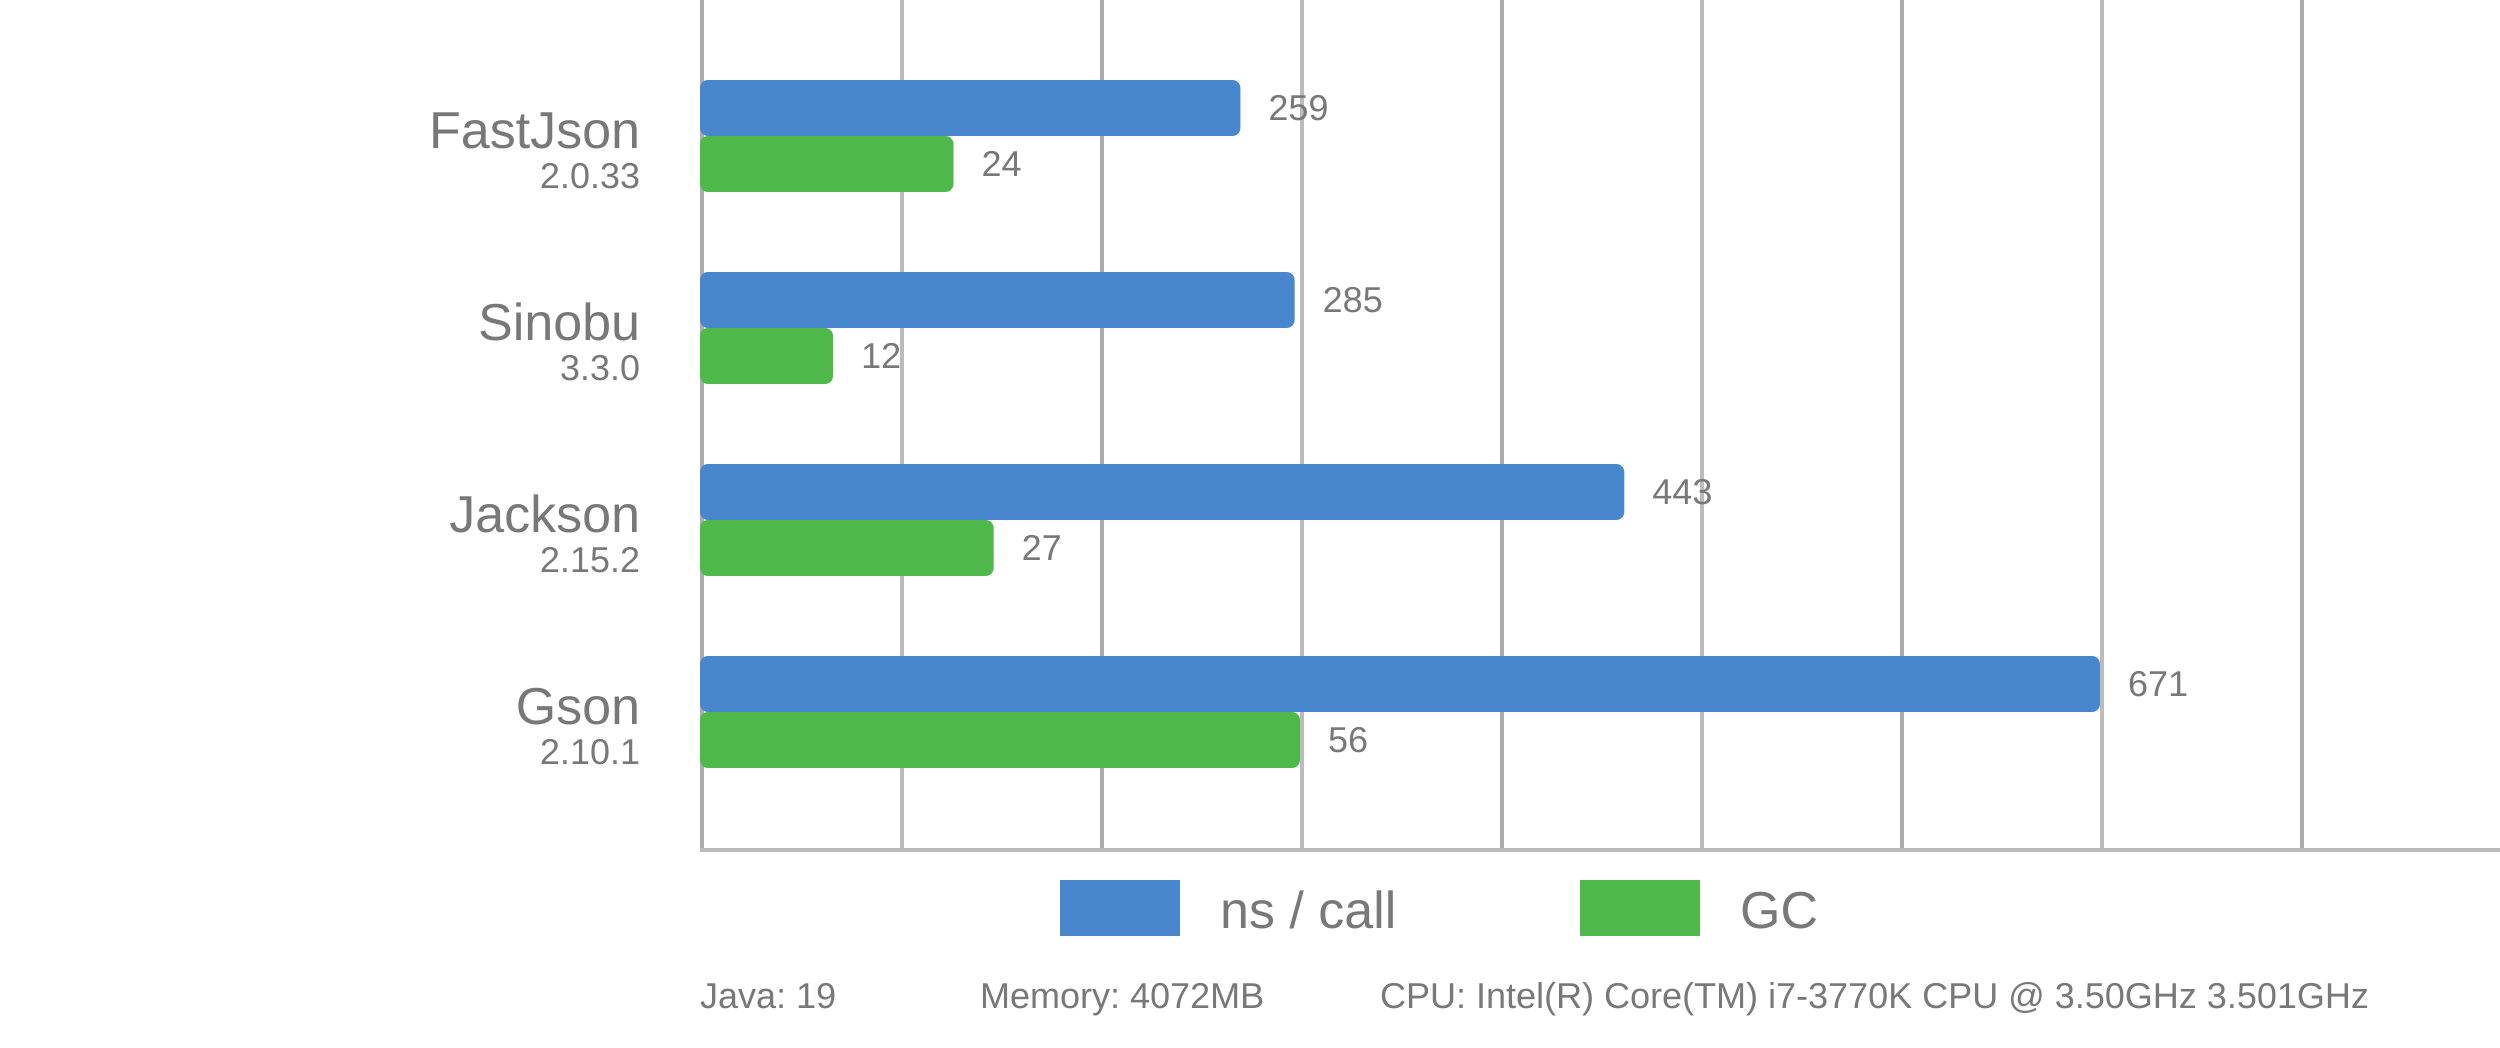
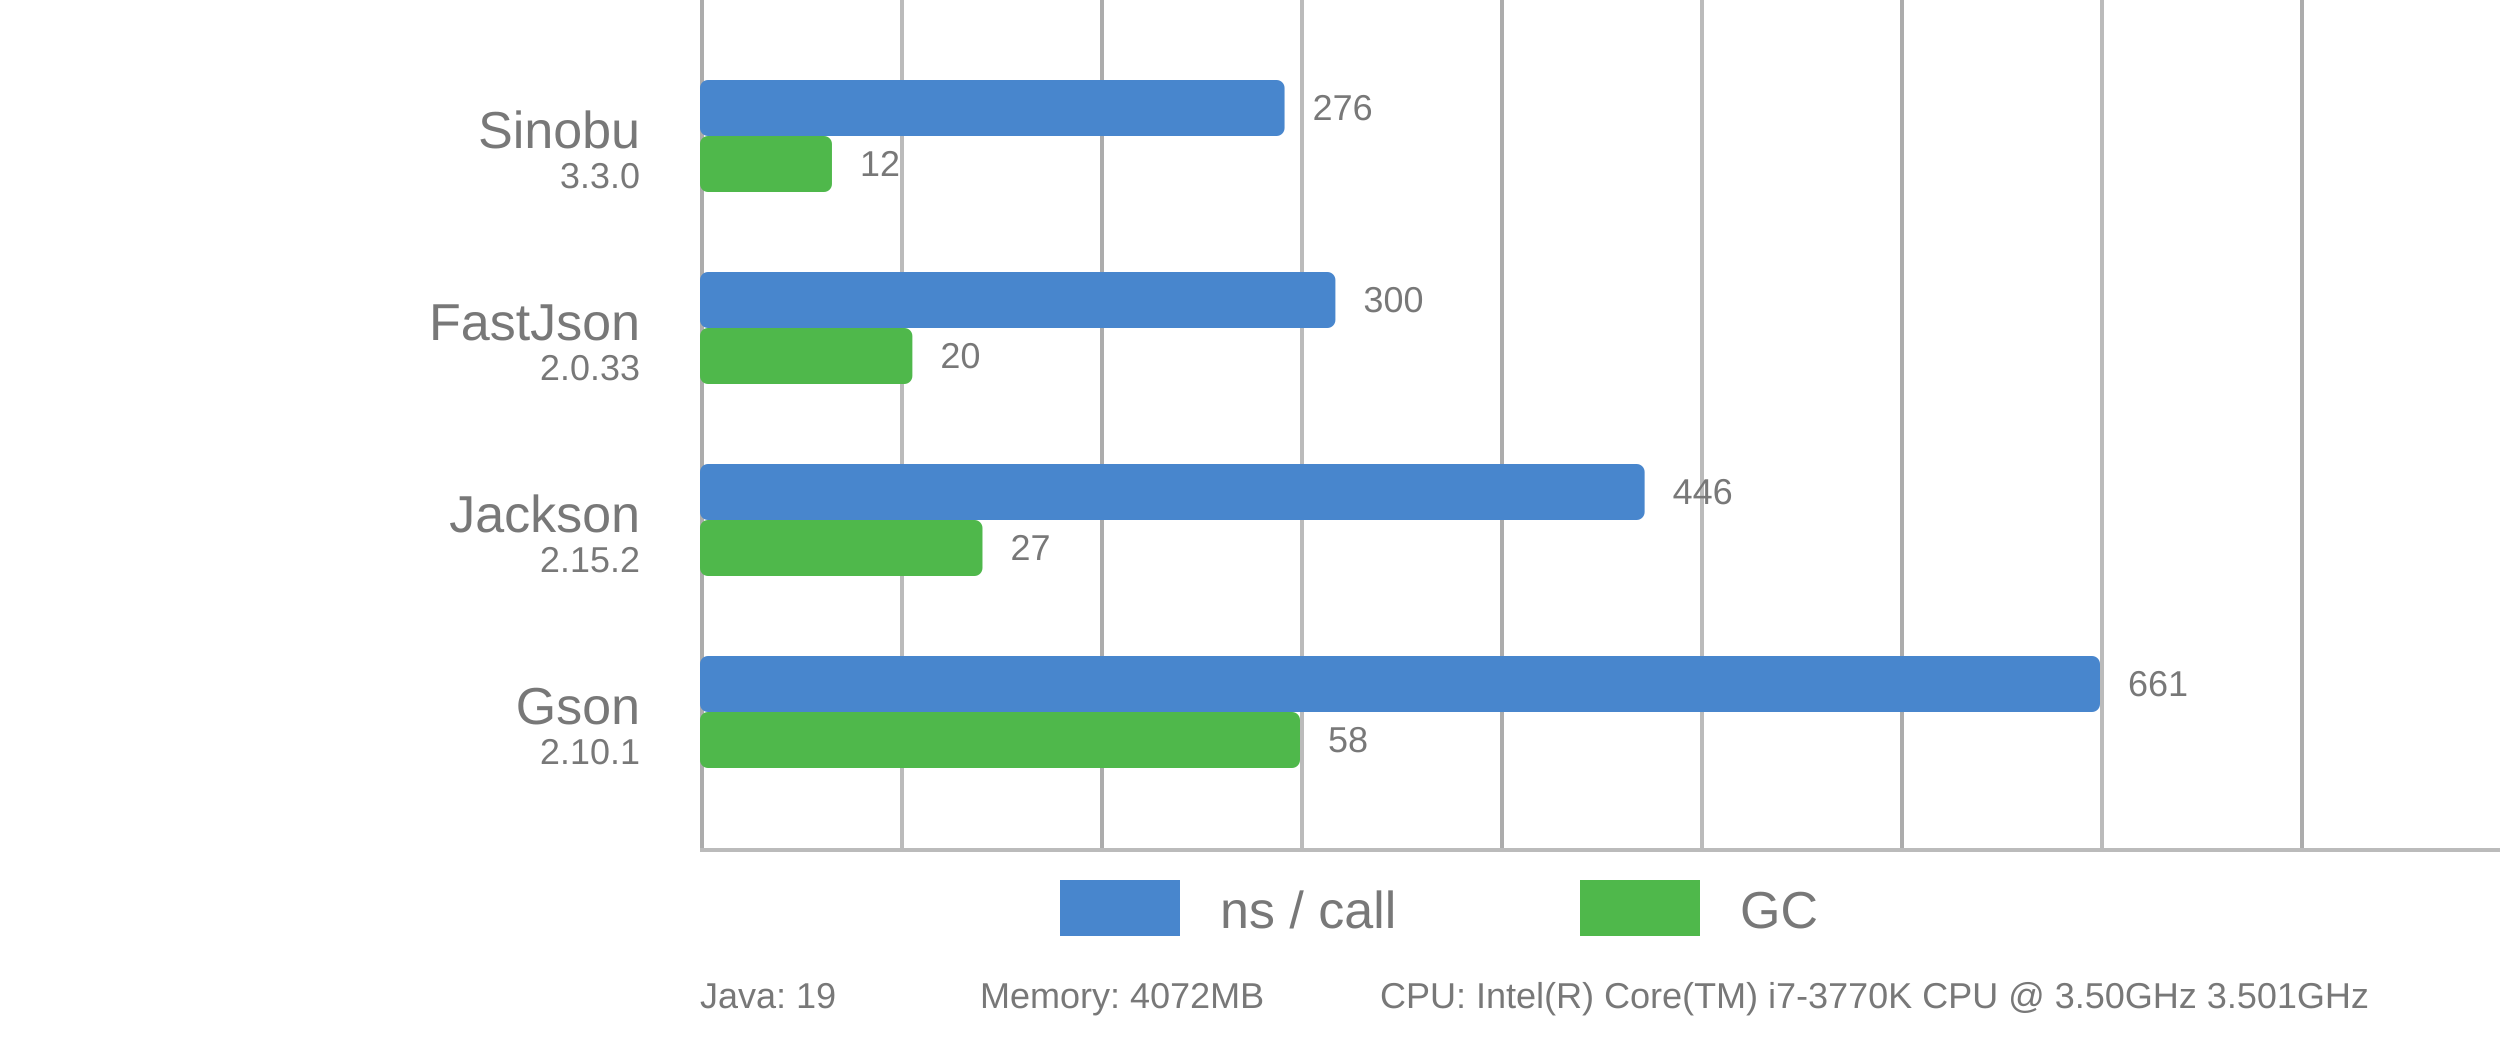
<svg xmlns="http://www.w3.org/2000/svg" viewBox="0 0 625 262">
  <style>
      text {
          font-family: Arial;
          font-size: 13px;
          fill: #787878;
      }

      .desc {
          font-size: 9px;
      }

      .vline {
          fill: #acacac;
          stroke: none;
          stroke-width: 0;
      }

      .subline {
          fill: #bbb;
          stroke: none;
          stroke-width: 0;
      }

      .call {
          fill: #4886CD;
          stroke-linejoin: round;
          height: 14px;
      }

      .gc {
          fill: #4FB84B;
          stroke-linejoin: round;
          height: 14px;
      }
  </style>
  <g>
    <rect x="175" y="0" width="1" height="212" class="vline" />
    <rect x="275" y="0" width="1" height="212" class="vline" />
    <rect x="375" y="0" width="1" height="212" class="vline" />
    <rect x="475" y="0" width="1" height="212" class="vline" />
    <rect x="575" y="0" width="1" height="212" class="vline" />
    <rect x="225" y="0" width="1" height="212" class="subline" />
    <rect x="325" y="0" width="1" height="212" class="subline" />
    <rect x="425" y="0" width="1" height="212" class="subline" />
    <rect x="525" y="0" width="1" height="212" class="subline" />
    <rect x="175" y="212" width="450" height="1" class="subline" />
    <rect x="265" y="220" width="30" class="call" />
    <text x="305" y="232">ns / call</text>
    <rect x="395" y="220" width="30" class="gc" />
    <text x="435" y="232">GC</text>
  </g>
-   <rect x="175" y="20" width="135.097" rx="2" ry="2" class="call" />
-   <rect x="175" y="34" width="63.38" rx="2" ry="2" class="gc" />
-   <text x="160" y="37" text-anchor="end">FastJson</text>
-   <text x="160" y="47" text-anchor="end" class="desc">2.0.33</text>
-   <text x="317.097" y="30" class="desc">259</text>
-   <text x="245.38" y="44" class="desc">24</text>
-   <rect x="175" y="68" width="148.659" rx="2" ry="2" class="call" />
-   <rect x="175" y="82" width="33.275" rx="2" ry="2" class="gc" />
-   <text x="160" y="85" text-anchor="end">Sinobu</text>
-   <text x="160" y="95" text-anchor="end" class="desc">3.3.0</text>
-   <text x="330.659" y="78" class="desc">285</text>
-   <text x="215.275" y="92" class="desc">12</text>
-   <rect x="175" y="116" width="231.073" rx="2" ry="2" class="call" />
-   <rect x="175" y="130" width="73.415" rx="2" ry="2" class="gc" />
+   <rect x="175" y="20" width="146.142" rx="2" ry="2" class="call" />
+   <rect x="175" y="34" width="32.99" rx="2" ry="2" class="gc" />
+   <text x="160" y="37" text-anchor="end">Sinobu</text>
+   <text x="160" y="47" text-anchor="end" class="desc">3.3.0</text>
+   <text x="328.142" y="30" class="desc">276</text>
+   <text x="214.99" y="44" class="desc">12</text>
+   <rect x="175" y="68" width="158.85" rx="2" ry="2" class="call" />
+   <rect x="175" y="82" width="53.093" rx="2" ry="2" class="gc" />
+   <text x="160" y="85" text-anchor="end">FastJson</text>
+   <text x="160" y="95" text-anchor="end" class="desc">2.0.33</text>
+   <text x="340.85" y="78" class="desc">300</text>
+   <text x="235.093" y="92" class="desc">20</text>
+   <rect x="175" y="116" width="236.157" rx="2" ry="2" class="call" />
+   <rect x="175" y="130" width="70.619" rx="2" ry="2" class="gc" />
  <text x="160" y="133" text-anchor="end">Jackson</text>
  <text x="160" y="143" text-anchor="end" class="desc">2.15.2</text>
-   <text x="413.073" y="126" class="desc">443</text>
-   <text x="255.415" y="140" class="desc">27</text>
+   <text x="418.157" y="126" class="desc">446</text>
+   <text x="252.619" y="140" class="desc">27</text>
  <rect x="175" y="164" width="350" rx="2" ry="2" class="call" />
  <rect x="175" y="178" width="150" rx="2" ry="2" class="gc" />
  <text x="160" y="181" text-anchor="end">Gson</text>
  <text x="160" y="191" text-anchor="end" class="desc">2.10.1</text>
-   <text x="532" y="174" class="desc">671</text>
-   <text x="332" y="188" class="desc">56</text>
+   <text x="532" y="174" class="desc">661</text>
+   <text x="332" y="188" class="desc">58</text>
  <text x="175" y="252" class="desc">Java: 19</text>
  <text x="245" y="252" class="desc">Memory: 4072MB</text>
  <text x="345" y="252" class="desc">CPU: Intel(R) Core(TM) i7-3770K CPU @ 3.50GHz 3.501GHz</text>
</svg>
